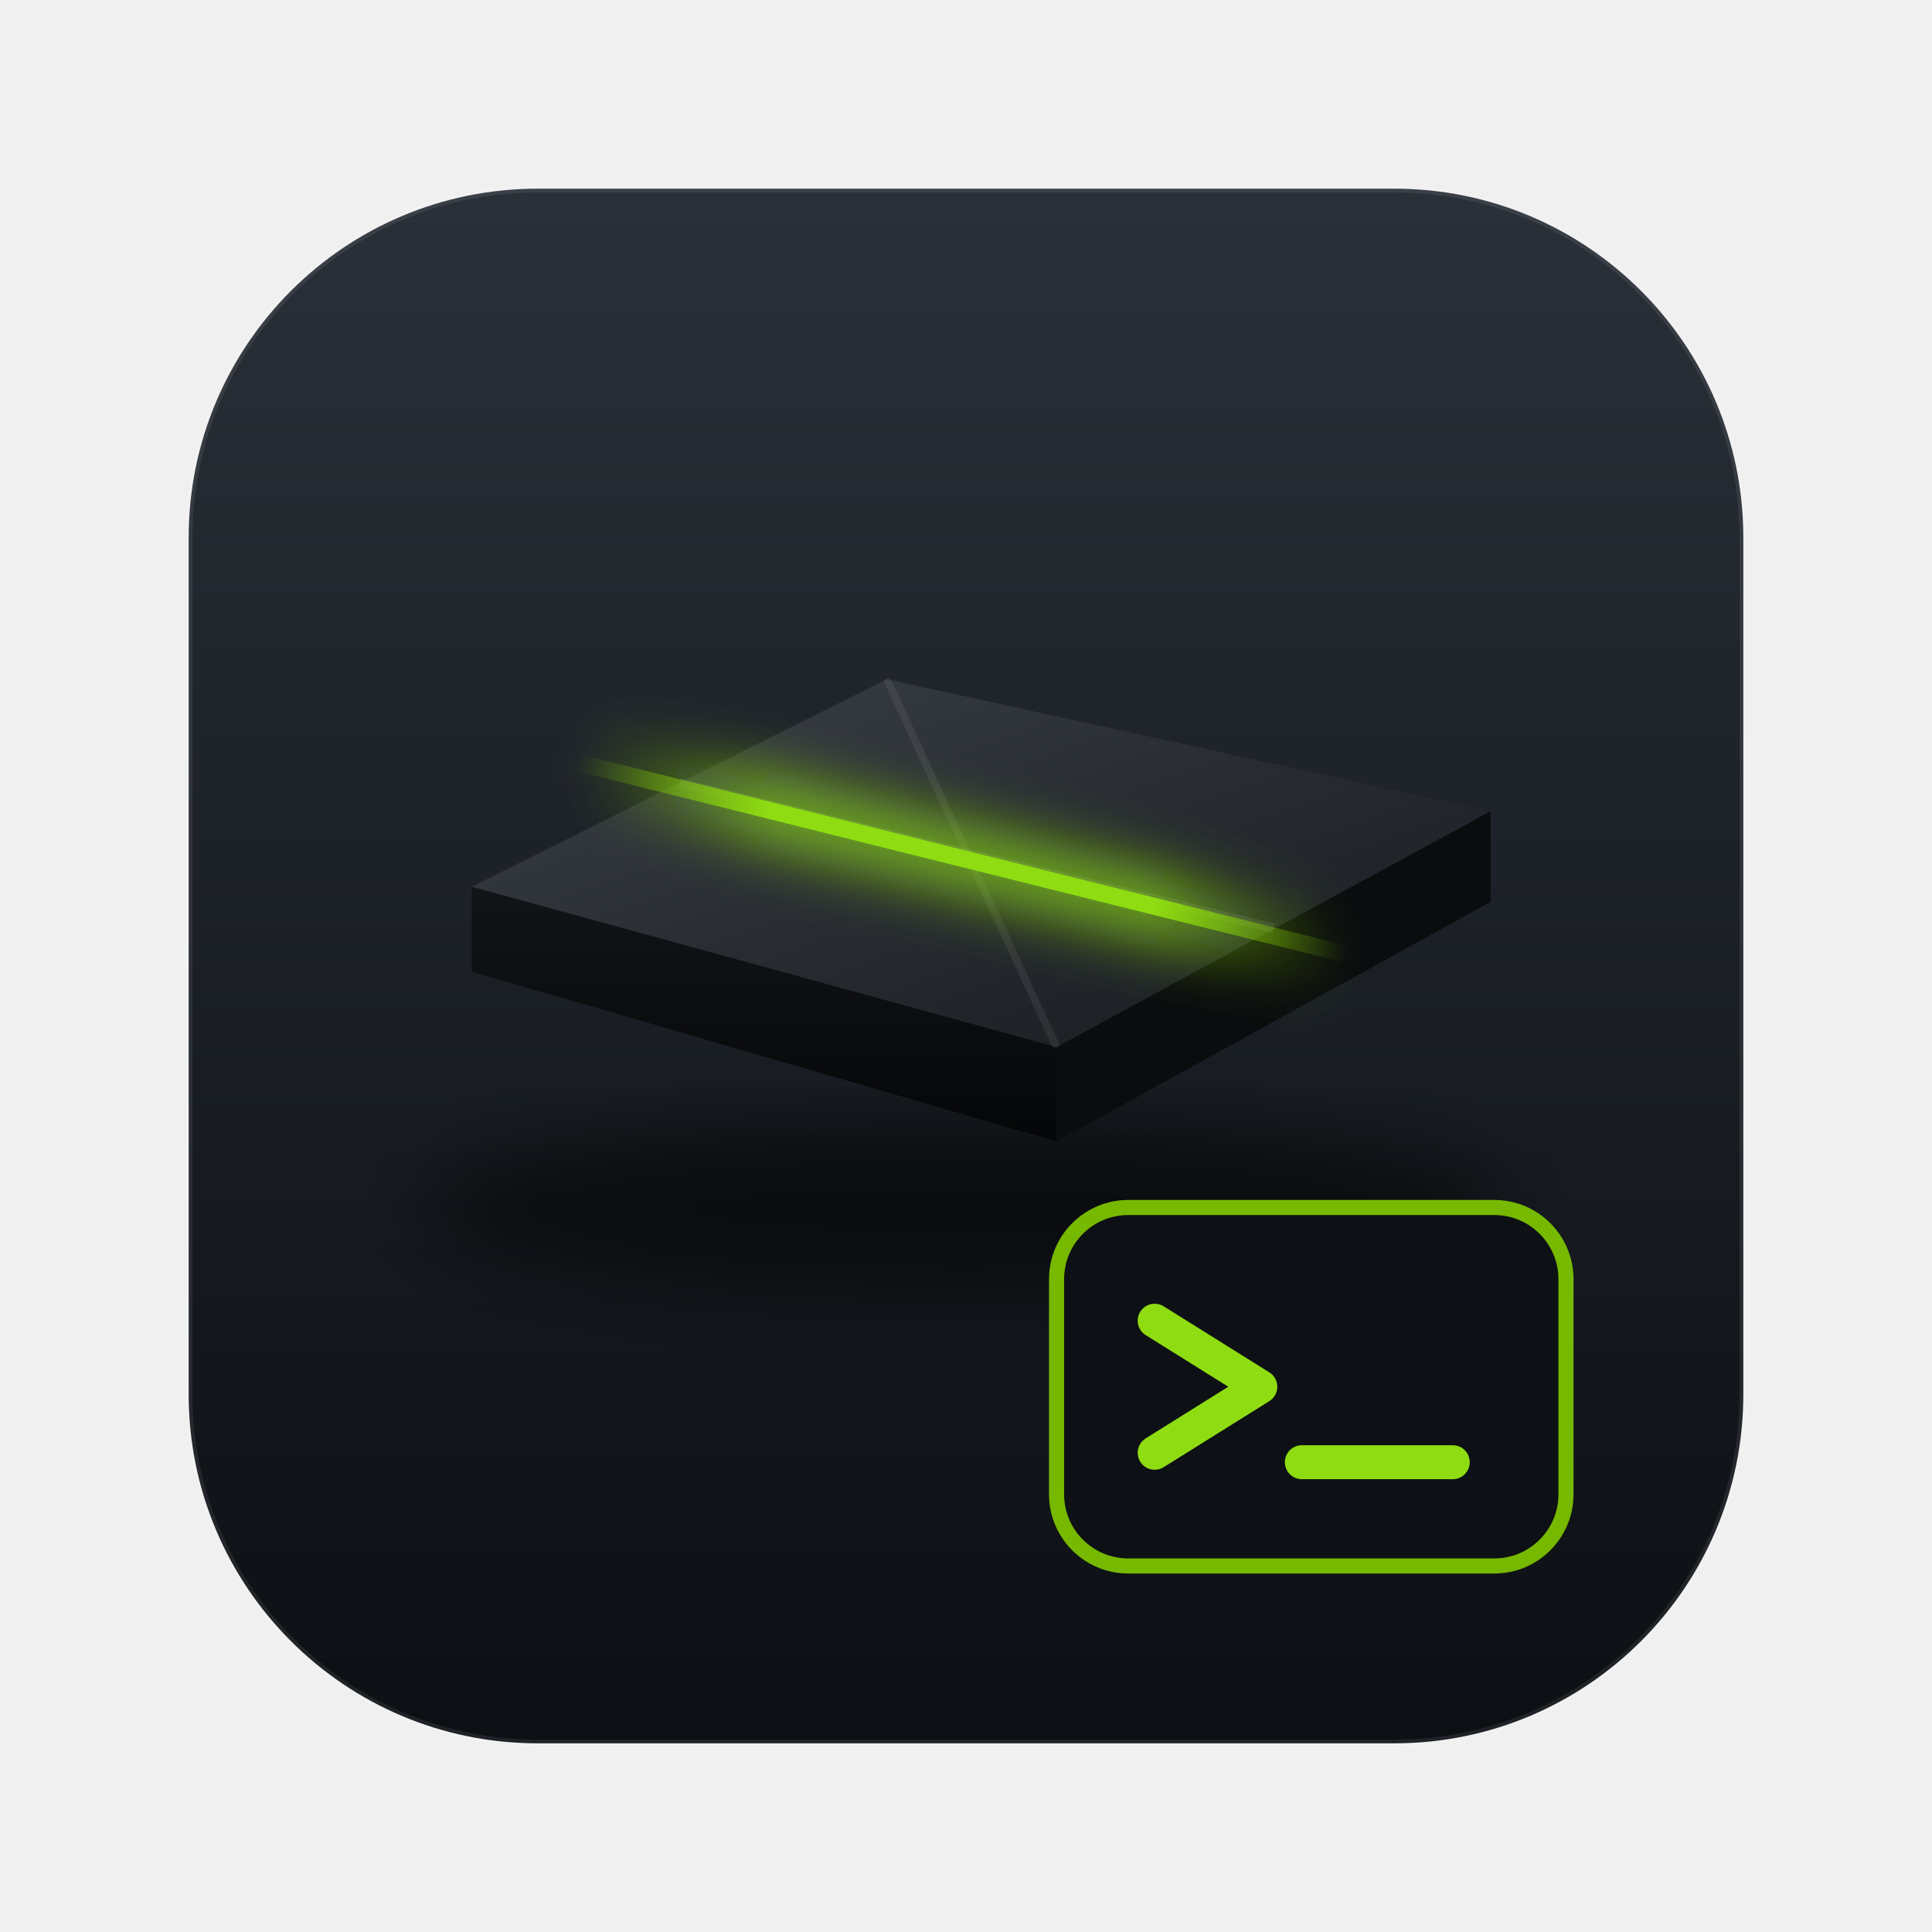
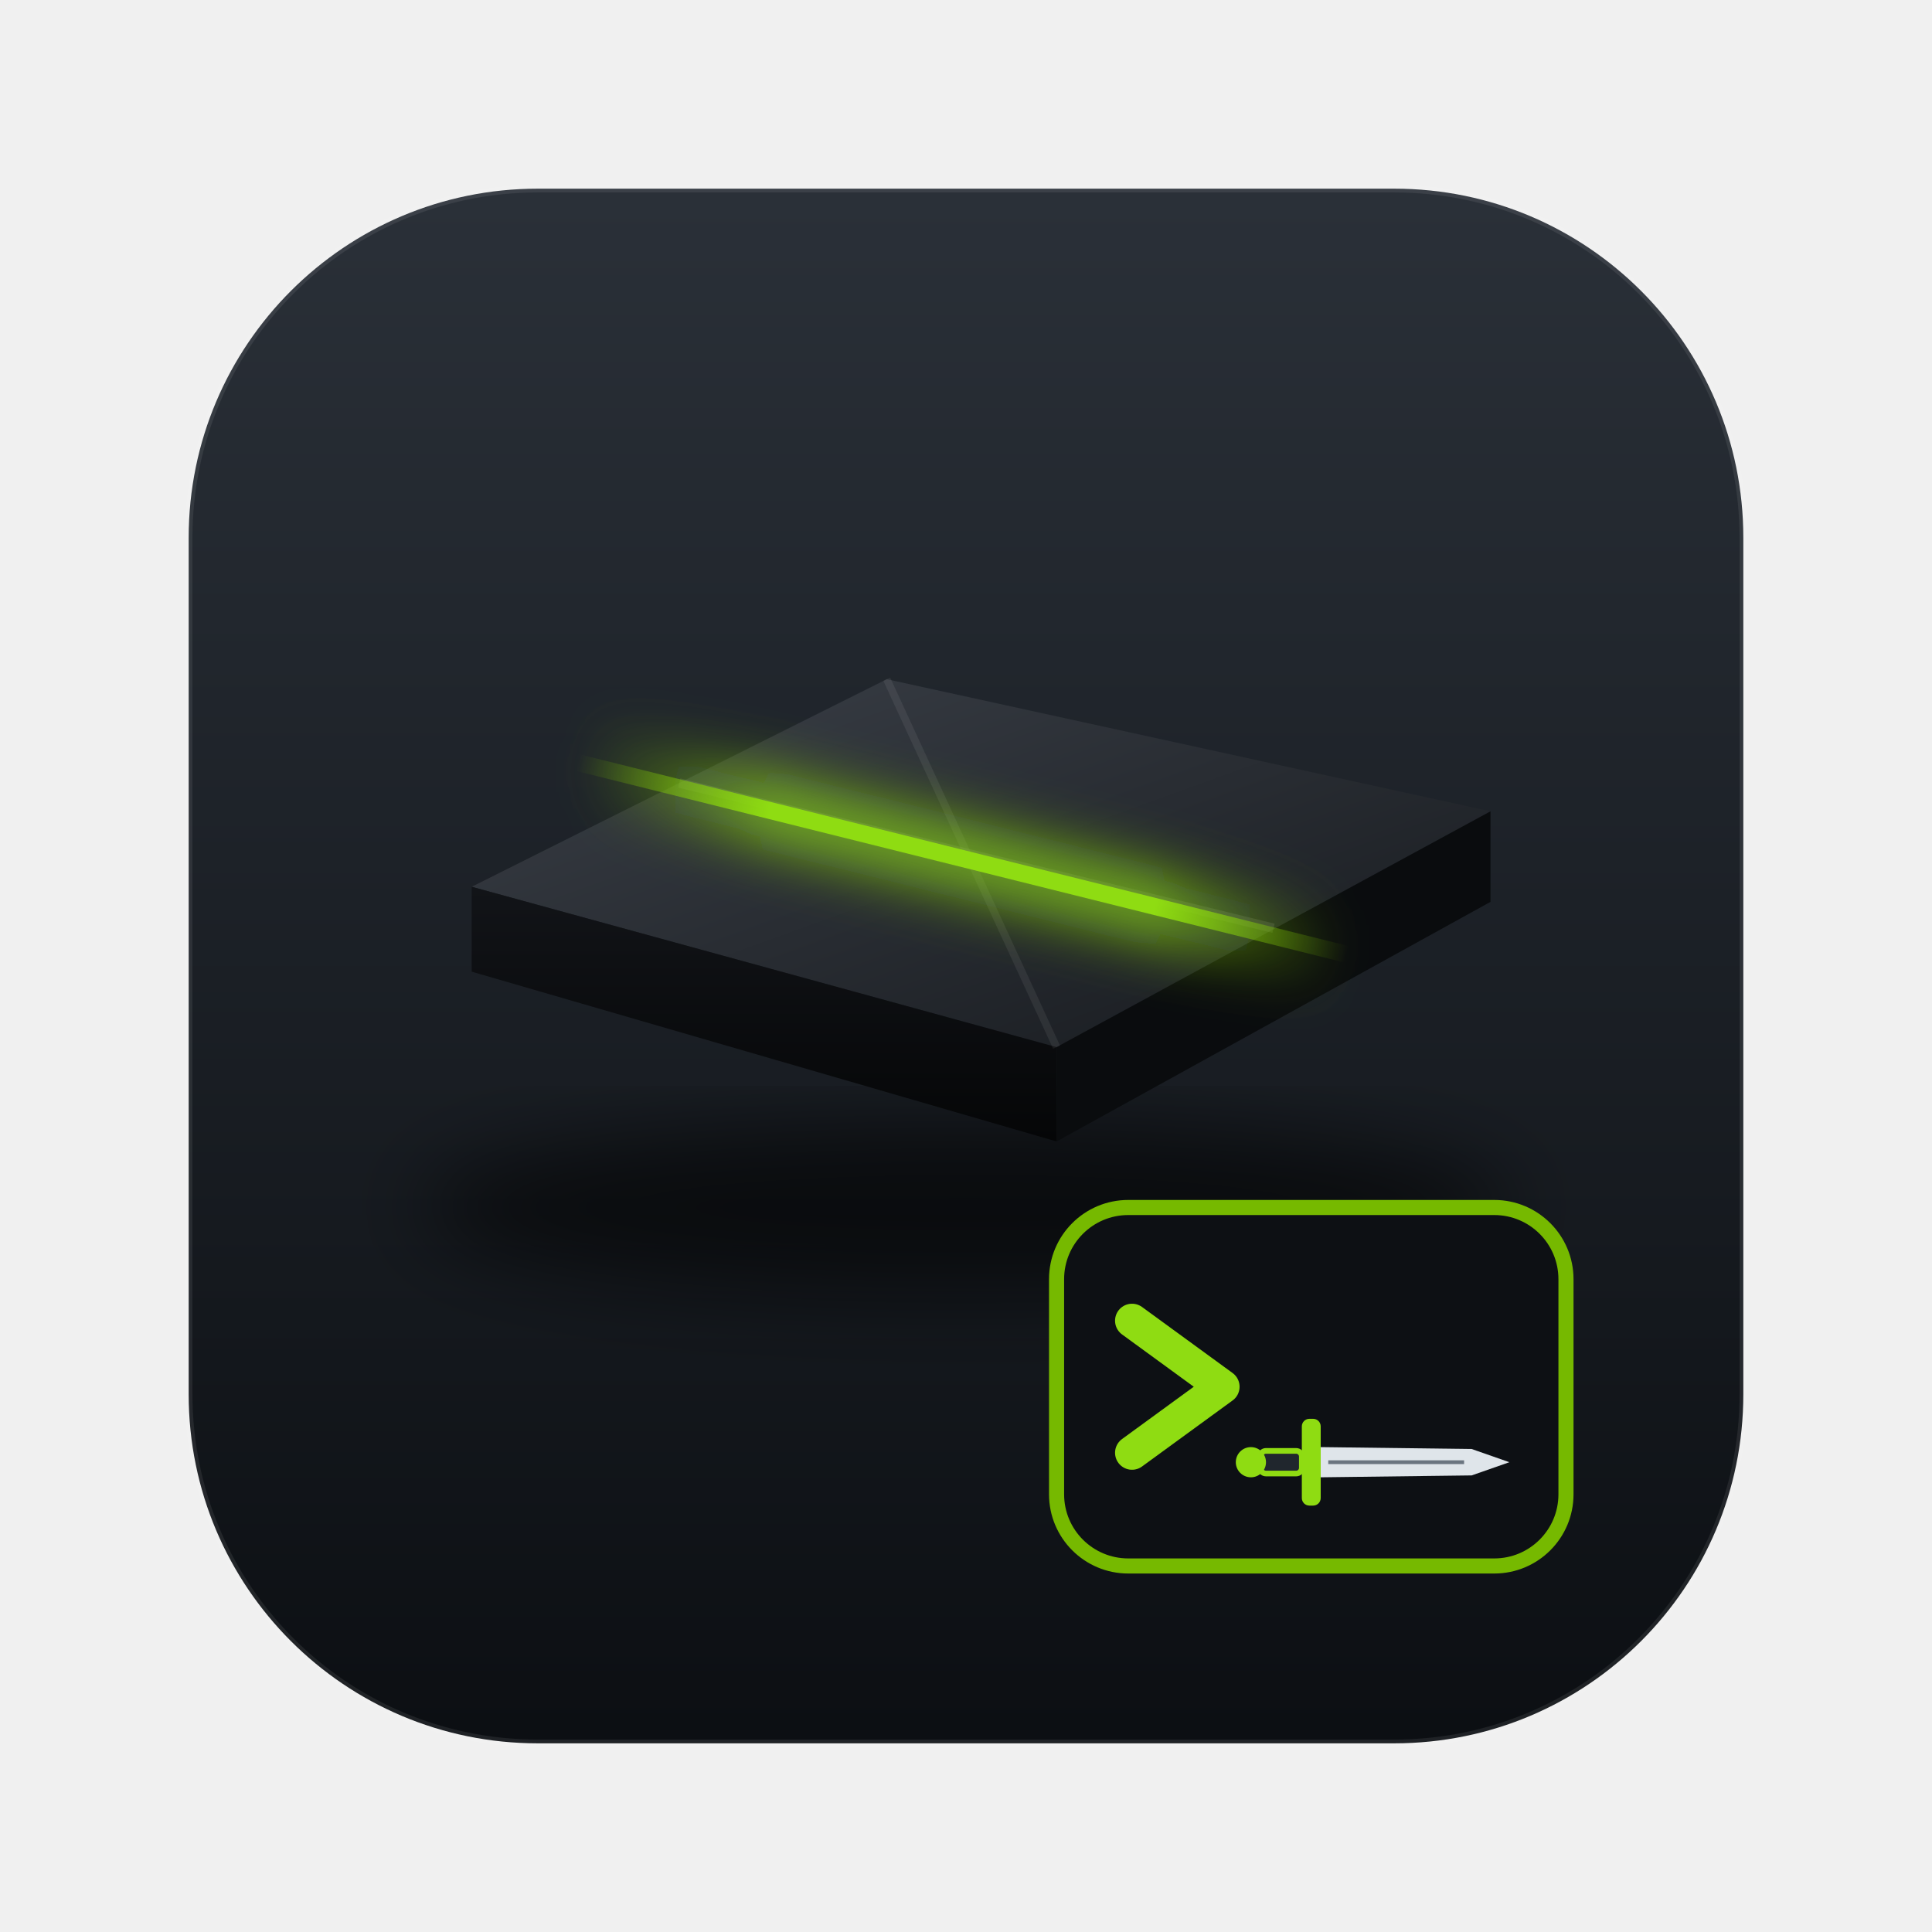
<svg xmlns="http://www.w3.org/2000/svg" width="1024" height="1024" viewBox="0 0 1024 1024">
  <defs>
    <linearGradient id="bg" x1="0" y1="0" x2="0" y2="1">
      <stop offset="0" stop-color="#2a3038" />
      <stop offset="1" stop-color="#0c0f13" />
    </linearGradient>
    <linearGradient id="top" x1="0" y1="0" x2="1" y2="1">
      <stop offset="0" stop-color="#3b4048" />
      <stop offset="1" stop-color="#16191d" />
    </linearGradient>
    <linearGradient id="side" x1="0" y1="0" x2="0" y2="1">
      <stop offset="0" stop-color="#121418" />
      <stop offset="1" stop-color="#050607" />
    </linearGradient>
    <linearGradient id="glow" gradientUnits="userSpaceOnUse" x1="300" y1="0" x2="720" y2="0">
      <stop offset="0" stop-color="#76b900" stop-opacity="0" />
      <stop offset="0.25" stop-color="#8fdc12" />
      <stop offset="0.75" stop-color="#8fdc12" />
      <stop offset="1" stop-color="#76b900" stop-opacity="0" />
    </linearGradient>
    <filter id="blur" x="-20%" y="-200%" width="140%" height="500%">
      <feGaussianBlur stdDeviation="14" />
    </filter>
    <filter id="shadow" x="-20%" y="-20%" width="140%" height="160%">
      <feGaussianBlur stdDeviation="22" />
    </filter>
  </defs>
  <rect x="100" y="100" width="824" height="824" rx="185" fill="url(#bg)" />
  <rect x="100" y="100" width="824" height="824" rx="185" fill="none" stroke="#ffffff" stroke-opacity="0.08" stroke-width="4" />
  <ellipse cx="512" cy="640" rx="290" ry="46" fill="#000" opacity="0.55" filter="url(#shadow)" />
  <polygon points="250,470 470,360 790,430 560,555" fill="url(#top)" />
  <polygon points="250,470 560,555 560,605 250,515" fill="url(#side)" />
  <polygon points="560,555 790,430 790,478 560,605" fill="#0a0c0e" />
  <polyline points="360,415 675,492" stroke="#ffffff" stroke-opacity="0.10" stroke-width="5" fill="none" />
  <polyline points="470,360 560,555" stroke="#ffffff" stroke-opacity="0.07" stroke-width="4" fill="none" />
  <line x1="300" y1="455" x2="720" y2="455" stroke="url(#glow)" stroke-width="26" filter="url(#blur)" transform="rotate(14 510 455)" />
  <line x1="300" y1="455" x2="720" y2="455" stroke="url(#glow)" stroke-width="9" stroke-linecap="round" transform="rotate(14 510 455)" />
  <rect x="560" y="640" width="270" height="190" rx="38" fill="#0d1014" stroke="#76b900" stroke-width="8" />
-   <path d="M612 700 L668 735 L612 770" fill="none" stroke="#8fdc12" stroke-width="18" stroke-linecap="round" stroke-linejoin="round" />
-   <line x1="690" y1="775" x2="770" y2="775" stroke="#8fdc12" stroke-width="18" stroke-linecap="round" />
+   <path d="M600 700 L648 735 L600 770" fill="none" stroke="#8fdc12" stroke-width="18" stroke-linecap="round" stroke-linejoin="round" />
+   <g>
+     <polygon points="700,767 780,768 800,775 780,782 700,783" fill="#dfe5ea" />
+     <line x1="704" y1="775" x2="776" y2="775" stroke="#6b7580" stroke-width="2" />
+     <rect x="690" y="752" width="10" height="46" rx="4" fill="#8fdc12" />
+     <rect x="668" y="769" width="22" height="12" rx="3" fill="#20262d" stroke="#8fdc12" stroke-width="3" />
+     <circle cx="663" cy="775" r="8" fill="#8fdc12" />
+   </g>
</svg>
